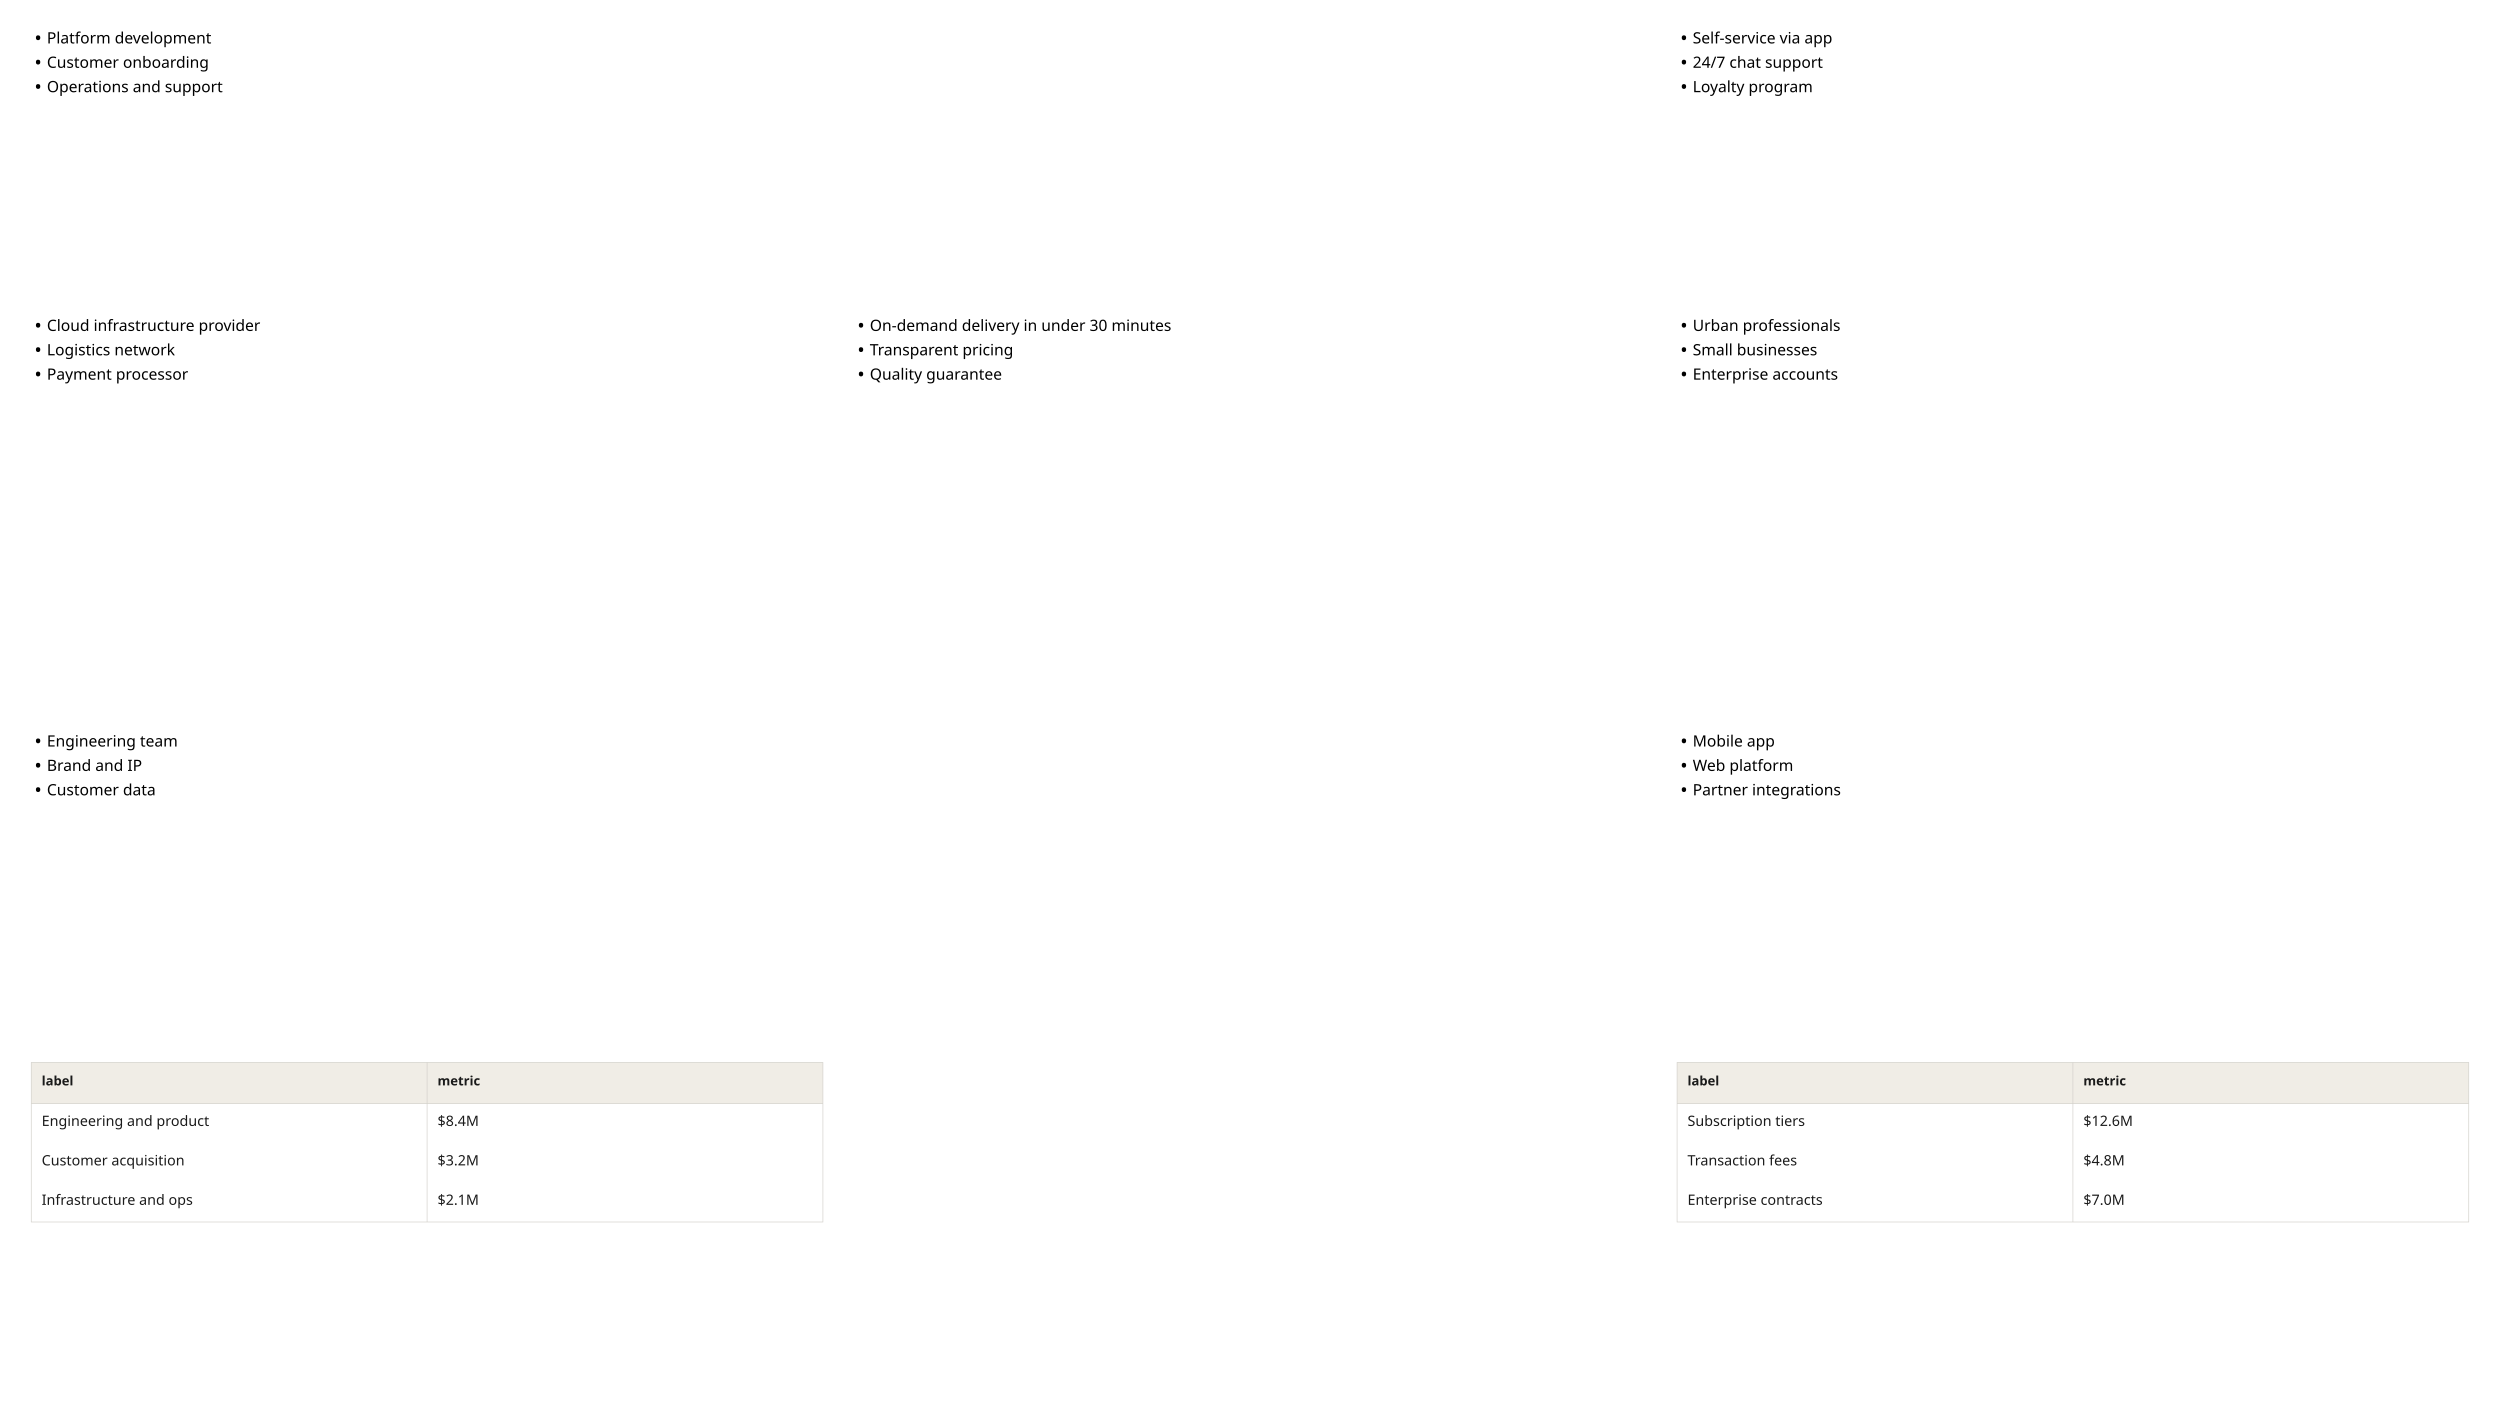
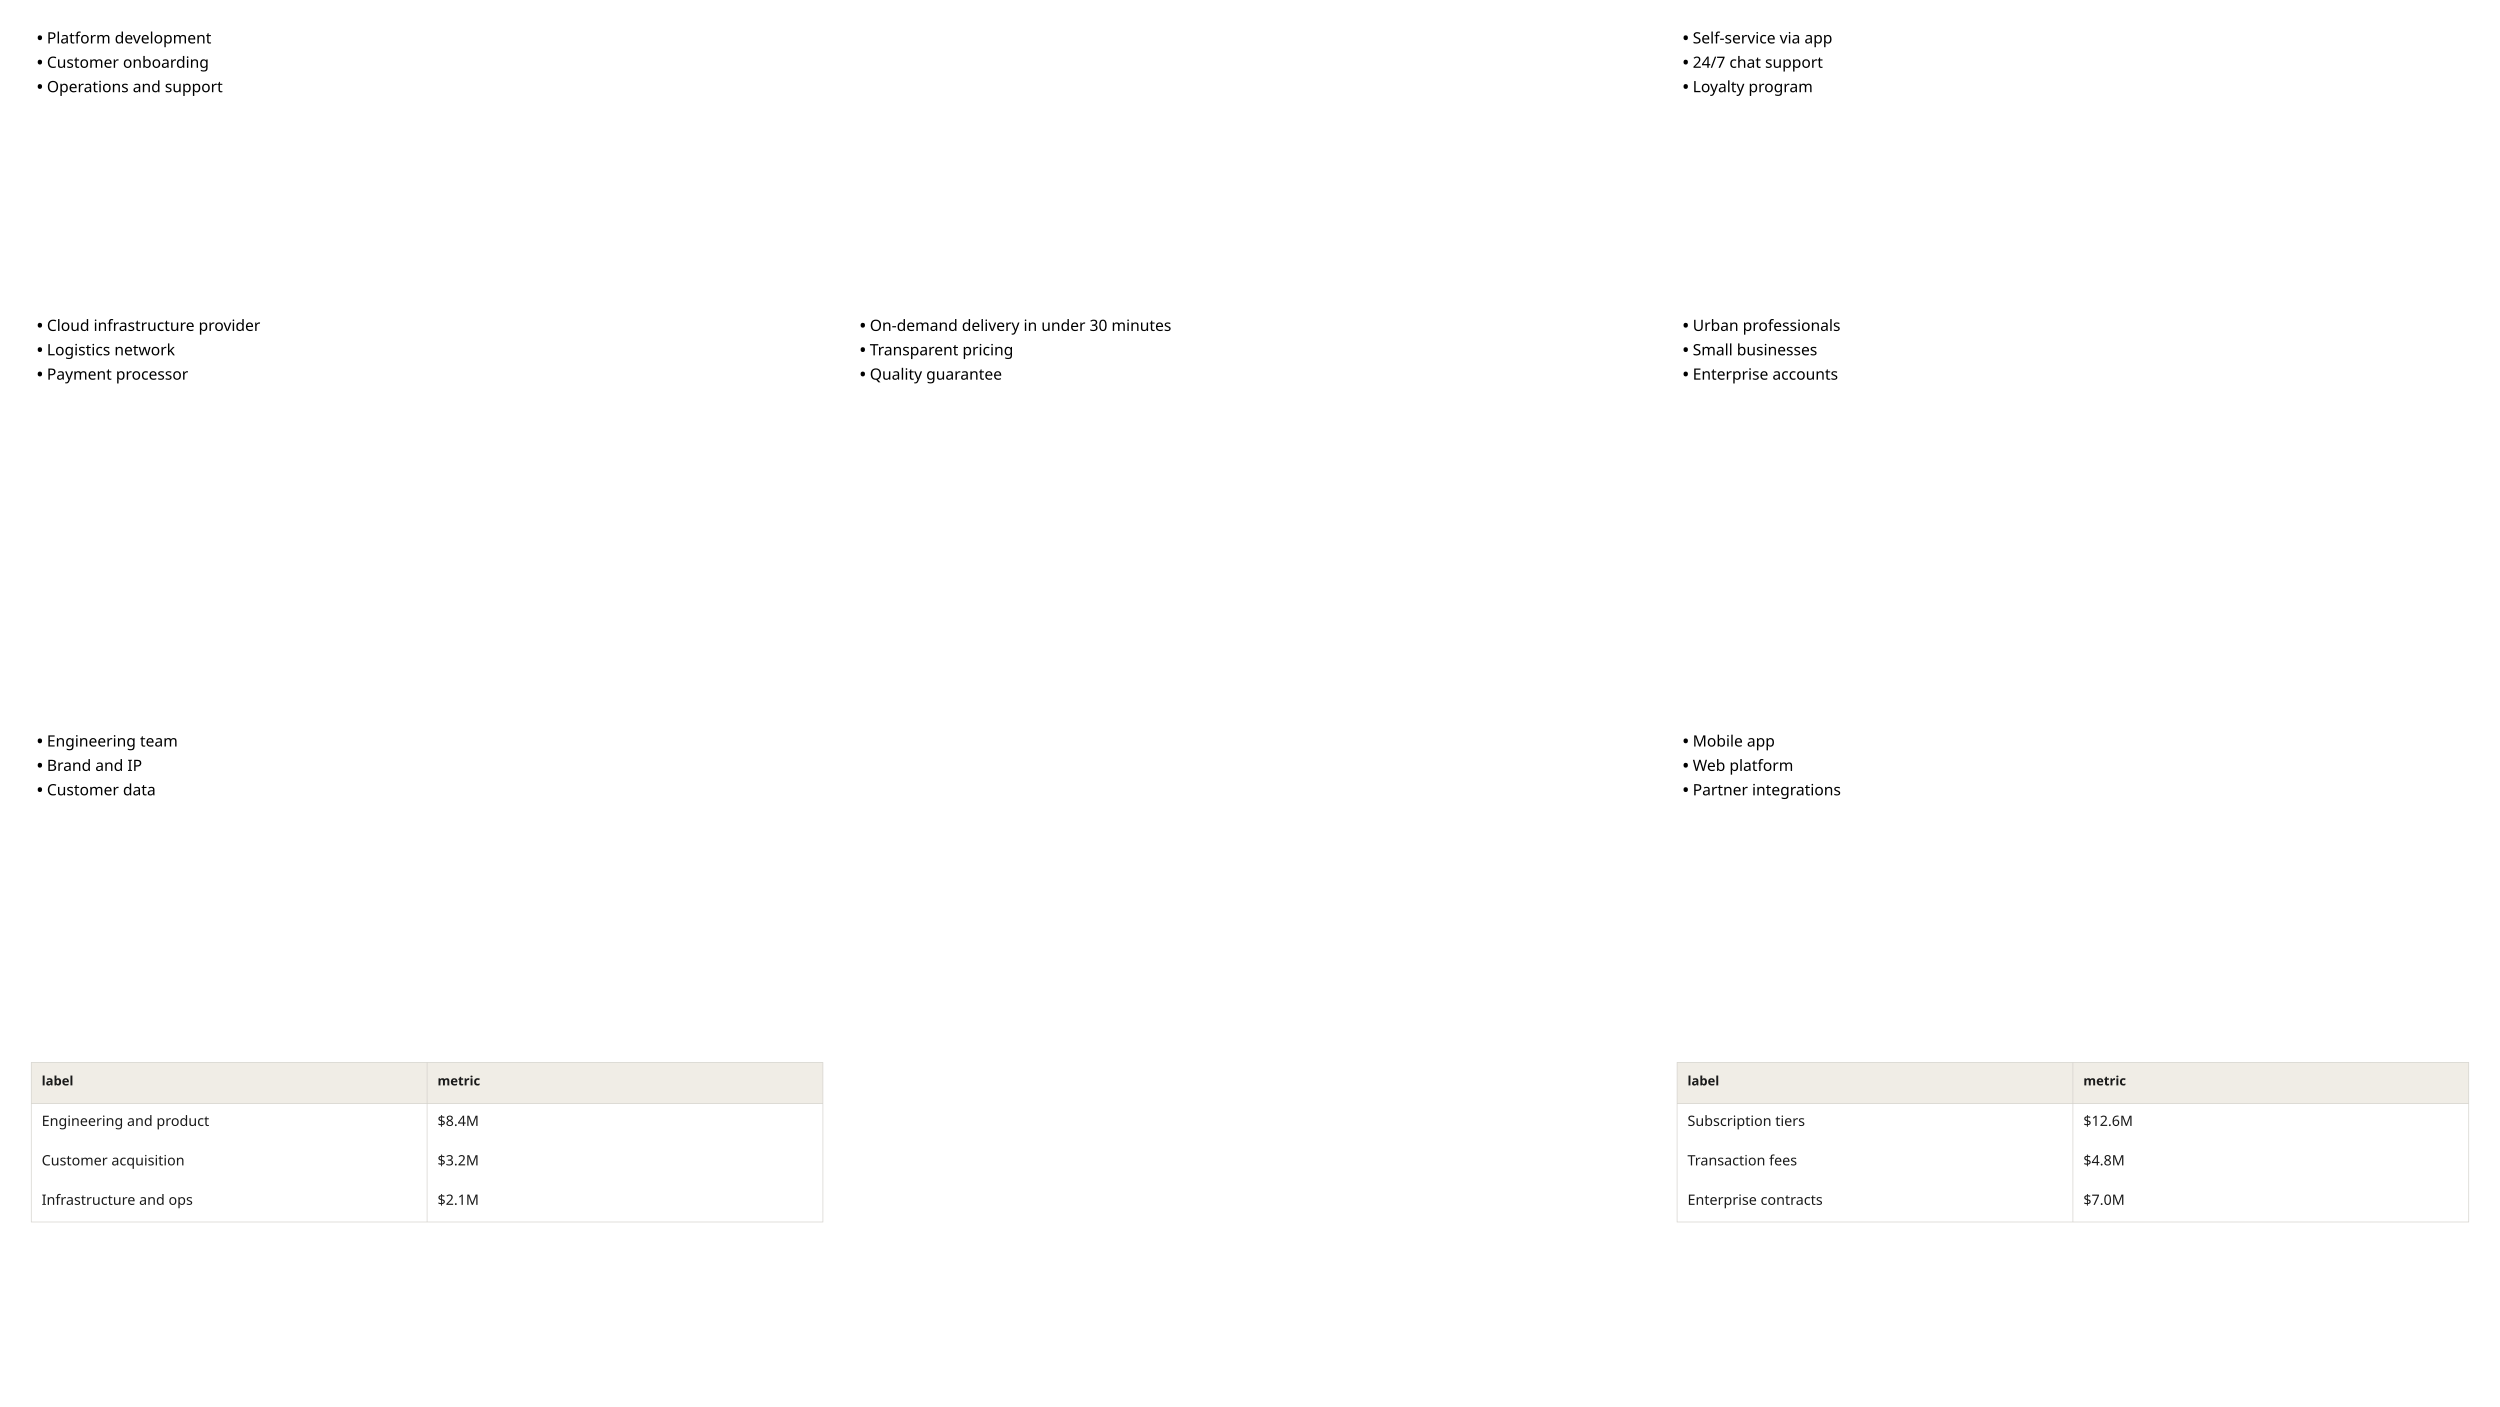
<svg xmlns="http://www.w3.org/2000/svg" width="1920" height="1080" viewBox="0 0 1920 1080" shape-rendering="geometricPrecision" text-rendering="optimizeLegibility" role="img" aria-labelledby="svg-title svg-desc">
  <defs>
    <marker id="ah-000000" viewBox="0 0 8 5" markerWidth="8" markerHeight="5" refX="8" refY="2.5" orient="auto-start-reverse" markerUnits="userSpaceOnUse">
      <path d="M0,0 L8,2.5 L0,5 Z" fill="#000000" />
    </marker>
  </defs>
  <g id="layer_content" data-layer="content" data-z="">
    <g id="zone_key_partners" data-type="bullet_list">
-       <text font-family="primary" font-size="12" font-weight="bold" fill="accent" text-anchor="start" x="27" y="254.16">
+       <text font-family="primary" font-size="12" font-weight="bold" fill="accent" text-anchor="start" x="28.368" y="254.16">
        <tspan>•</tspan>
      </text>
      <text font-family="primary" font-size="12" font-weight="400" fill="black" text-anchor="start" x="36" y="254.16">
        <tspan>Cloud infrastructure provider</tspan>
      </text>
-       <text font-family="primary" font-size="12" font-weight="bold" fill="accent" text-anchor="start" x="27" y="272.88">
+       <text font-family="primary" font-size="12" font-weight="bold" fill="accent" text-anchor="start" x="28.368" y="272.88">
        <tspan>•</tspan>
      </text>
      <text font-family="primary" font-size="12" font-weight="400" fill="black" text-anchor="start" x="36" y="272.88">
        <tspan>Logistics network</tspan>
      </text>
-       <text font-family="primary" font-size="12" font-weight="bold" fill="accent" text-anchor="start" x="27" y="291.6">
+       <text font-family="primary" font-size="12" font-weight="bold" fill="accent" text-anchor="start" x="28.368" y="291.6">
        <tspan>•</tspan>
      </text>
      <text font-family="primary" font-size="12" font-weight="400" fill="black" text-anchor="start" x="36" y="291.6">
        <tspan>Payment processor</tspan>
      </text>
    </g>
    <g id="zone_key_activities" data-type="bullet_list">
-       <text font-family="primary" font-size="12" font-weight="bold" fill="accent" text-anchor="start" x="27" y="33.36">
+       <text font-family="primary" font-size="12" font-weight="bold" fill="accent" text-anchor="start" x="28.368" y="33.36">
        <tspan>•</tspan>
      </text>
      <text font-family="primary" font-size="12" font-weight="400" fill="black" text-anchor="start" x="36" y="33.36">
        <tspan>Platform development</tspan>
      </text>
-       <text font-family="primary" font-size="12" font-weight="bold" fill="accent" text-anchor="start" x="27" y="52.08">
+       <text font-family="primary" font-size="12" font-weight="bold" fill="accent" text-anchor="start" x="28.368" y="52.08">
        <tspan>•</tspan>
      </text>
      <text font-family="primary" font-size="12" font-weight="400" fill="black" text-anchor="start" x="36" y="52.08">
        <tspan>Customer onboarding</tspan>
      </text>
-       <text font-family="primary" font-size="12" font-weight="bold" fill="accent" text-anchor="start" x="27" y="70.8">
+       <text font-family="primary" font-size="12" font-weight="bold" fill="accent" text-anchor="start" x="28.368" y="70.8">
        <tspan>•</tspan>
      </text>
      <text font-family="primary" font-size="12" font-weight="400" fill="black" text-anchor="start" x="36" y="70.8">
        <tspan>Operations and support</tspan>
      </text>
    </g>
    <g id="zone_key_resources" data-type="bullet_list">
-       <text font-family="primary" font-size="12" font-weight="bold" fill="accent" text-anchor="start" x="27" y="573.36">
+       <text font-family="primary" font-size="12" font-weight="bold" fill="accent" text-anchor="start" x="28.368" y="573.36">
        <tspan>•</tspan>
      </text>
      <text font-family="primary" font-size="12" font-weight="400" fill="black" text-anchor="start" x="36" y="573.36">
        <tspan>Engineering team</tspan>
      </text>
-       <text font-family="primary" font-size="12" font-weight="bold" fill="accent" text-anchor="start" x="27" y="592.08">
+       <text font-family="primary" font-size="12" font-weight="bold" fill="accent" text-anchor="start" x="28.368" y="592.08">
        <tspan>•</tspan>
      </text>
      <text font-family="primary" font-size="12" font-weight="400" fill="black" text-anchor="start" x="36" y="592.08">
        <tspan>Brand and IP</tspan>
      </text>
-       <text font-family="primary" font-size="12" font-weight="bold" fill="accent" text-anchor="start" x="27" y="610.8">
+       <text font-family="primary" font-size="12" font-weight="bold" fill="accent" text-anchor="start" x="28.368" y="610.8">
        <tspan>•</tspan>
      </text>
      <text font-family="primary" font-size="12" font-weight="400" fill="black" text-anchor="start" x="36" y="610.8">
        <tspan>Customer data</tspan>
      </text>
    </g>
    <g id="zone_value_propositions" data-type="bullet_list">
-       <text font-family="primary" font-size="12" font-weight="bold" fill="accent" text-anchor="start" x="659" y="254.16">
+       <text font-family="primary" font-size="12" font-weight="bold" fill="accent" text-anchor="start" x="660.368" y="254.16">
        <tspan>•</tspan>
      </text>
      <text font-family="primary" font-size="12" font-weight="400" fill="black" text-anchor="start" x="668" y="254.16">
        <tspan>On-demand delivery in under 30 minutes</tspan>
      </text>
-       <text font-family="primary" font-size="12" font-weight="bold" fill="accent" text-anchor="start" x="659" y="272.88">
+       <text font-family="primary" font-size="12" font-weight="bold" fill="accent" text-anchor="start" x="660.368" y="272.88">
        <tspan>•</tspan>
      </text>
      <text font-family="primary" font-size="12" font-weight="400" fill="black" text-anchor="start" x="668" y="272.88">
        <tspan>Transparent pricing</tspan>
      </text>
-       <text font-family="primary" font-size="12" font-weight="bold" fill="accent" text-anchor="start" x="659" y="291.6">
+       <text font-family="primary" font-size="12" font-weight="bold" fill="accent" text-anchor="start" x="660.368" y="291.6">
        <tspan>•</tspan>
      </text>
      <text font-family="primary" font-size="12" font-weight="400" fill="black" text-anchor="start" x="668" y="291.6">
        <tspan>Quality guarantee</tspan>
      </text>
    </g>
    <g id="zone_customer_relationships" data-type="bullet_list">
-       <text font-family="primary" font-size="12" font-weight="bold" fill="accent" text-anchor="start" x="1291" y="33.36">
+       <text font-family="primary" font-size="12" font-weight="bold" fill="accent" text-anchor="start" x="1292.368" y="33.36">
        <tspan>•</tspan>
      </text>
      <text font-family="primary" font-size="12" font-weight="400" fill="black" text-anchor="start" x="1300" y="33.36">
        <tspan>Self-service via app</tspan>
      </text>
-       <text font-family="primary" font-size="12" font-weight="bold" fill="accent" text-anchor="start" x="1291" y="52.08">
+       <text font-family="primary" font-size="12" font-weight="bold" fill="accent" text-anchor="start" x="1292.368" y="52.08">
        <tspan>•</tspan>
      </text>
      <text font-family="primary" font-size="12" font-weight="400" fill="black" text-anchor="start" x="1300" y="52.08">
        <tspan>24/7 chat support</tspan>
      </text>
-       <text font-family="primary" font-size="12" font-weight="bold" fill="accent" text-anchor="start" x="1291" y="70.8">
+       <text font-family="primary" font-size="12" font-weight="bold" fill="accent" text-anchor="start" x="1292.368" y="70.8">
        <tspan>•</tspan>
      </text>
      <text font-family="primary" font-size="12" font-weight="400" fill="black" text-anchor="start" x="1300" y="70.8">
        <tspan>Loyalty program</tspan>
      </text>
    </g>
    <g id="zone_channels" data-type="bullet_list">
-       <text font-family="primary" font-size="12" font-weight="bold" fill="accent" text-anchor="start" x="1291" y="573.36">
+       <text font-family="primary" font-size="12" font-weight="bold" fill="accent" text-anchor="start" x="1292.368" y="573.36">
        <tspan>•</tspan>
      </text>
      <text font-family="primary" font-size="12" font-weight="400" fill="black" text-anchor="start" x="1300" y="573.36">
        <tspan>Mobile app</tspan>
      </text>
-       <text font-family="primary" font-size="12" font-weight="bold" fill="accent" text-anchor="start" x="1291" y="592.08">
+       <text font-family="primary" font-size="12" font-weight="bold" fill="accent" text-anchor="start" x="1292.368" y="592.08">
        <tspan>•</tspan>
      </text>
      <text font-family="primary" font-size="12" font-weight="400" fill="black" text-anchor="start" x="1300" y="592.08">
        <tspan>Web platform</tspan>
      </text>
-       <text font-family="primary" font-size="12" font-weight="bold" fill="accent" text-anchor="start" x="1291" y="610.8">
+       <text font-family="primary" font-size="12" font-weight="bold" fill="accent" text-anchor="start" x="1292.368" y="610.8">
        <tspan>•</tspan>
      </text>
      <text font-family="primary" font-size="12" font-weight="400" fill="black" text-anchor="start" x="1300" y="610.8">
        <tspan>Partner integrations</tspan>
      </text>
    </g>
    <g id="zone_customer_segments" data-type="bullet_list">
-       <text font-family="primary" font-size="12" font-weight="bold" fill="accent" text-anchor="start" x="1291" y="254.16">
+       <text font-family="primary" font-size="12" font-weight="bold" fill="accent" text-anchor="start" x="1292.368" y="254.16">
        <tspan>•</tspan>
      </text>
      <text font-family="primary" font-size="12" font-weight="400" fill="black" text-anchor="start" x="1300" y="254.16">
        <tspan>Urban professionals</tspan>
      </text>
-       <text font-family="primary" font-size="12" font-weight="bold" fill="accent" text-anchor="start" x="1291" y="272.88">
+       <text font-family="primary" font-size="12" font-weight="bold" fill="accent" text-anchor="start" x="1292.368" y="272.88">
        <tspan>•</tspan>
      </text>
      <text font-family="primary" font-size="12" font-weight="400" fill="black" text-anchor="start" x="1300" y="272.88">
        <tspan>Small businesses</tspan>
      </text>
-       <text font-family="primary" font-size="12" font-weight="bold" fill="accent" text-anchor="start" x="1291" y="291.6">
+       <text font-family="primary" font-size="12" font-weight="bold" fill="accent" text-anchor="start" x="1292.368" y="291.6">
        <tspan>•</tspan>
      </text>
      <text font-family="primary" font-size="12" font-weight="400" fill="black" text-anchor="start" x="1300" y="291.6">
        <tspan>Enterprise accounts</tspan>
      </text>
    </g>
    <g id="zone_cost_structure" data-type="table">
      <rect x="24" y="816" width="608" height="31.6" fill="#F0EDE6" />
      <text font-family="primary" font-size="10" font-weight="700" fill="#1A1A1A" text-anchor="start" x="32" y="833.6">label</text>
      <text font-family="primary" font-size="10" font-weight="700" fill="#1A1A1A" text-anchor="start" x="336" y="833.6">metric</text>
      <text font-family="primary" font-size="11" font-weight="400" fill="#1A1A1A" text-anchor="start" x="32" y="864.73">Engineering and product</text>
      <text font-family="primary" font-size="11" font-weight="400" fill="#1A1A1A" text-anchor="start" x="336" y="864.73">$8.4M</text>
      <text font-family="primary" font-size="11" font-weight="400" fill="#1A1A1A" text-anchor="start" x="32" y="895.03">Customer acquisition</text>
      <text font-family="primary" font-size="11" font-weight="400" fill="#1A1A1A" text-anchor="start" x="336" y="895.03">$3.2M</text>
      <text font-family="primary" font-size="11" font-weight="400" fill="#1A1A1A" text-anchor="start" x="32" y="925.33">Infrastructure and ops</text>
      <text font-family="primary" font-size="11" font-weight="400" fill="#1A1A1A" text-anchor="start" x="336" y="925.33">$2.1M</text>
      <rect x="24" y="816" width="608" height="122.5" fill="none" stroke="#D0CEC8" stroke-width="0.5" />
      <line x1="24" y1="847.6" x2="632" y2="847.6" stroke="#D0CEC8" stroke-width="0.5" />
      <line x1="328" y1="816" x2="328" y2="938.5" stroke="#D0CEC8" stroke-width="0.5" />
    </g>
    <g id="zone_revenue_streams" data-type="table">
      <rect x="1288" y="816" width="608" height="31.6" fill="#F0EDE6" />
      <text font-family="primary" font-size="10" font-weight="700" fill="#1A1A1A" text-anchor="start" x="1296" y="833.6">label</text>
      <text font-family="primary" font-size="10" font-weight="700" fill="#1A1A1A" text-anchor="start" x="1600" y="833.6">metric</text>
      <text font-family="primary" font-size="11" font-weight="400" fill="#1A1A1A" text-anchor="start" x="1296" y="864.73">Subscription tiers</text>
      <text font-family="primary" font-size="11" font-weight="400" fill="#1A1A1A" text-anchor="start" x="1600" y="864.73">$12.6M</text>
      <text font-family="primary" font-size="11" font-weight="400" fill="#1A1A1A" text-anchor="start" x="1296" y="895.03">Transaction fees</text>
      <text font-family="primary" font-size="11" font-weight="400" fill="#1A1A1A" text-anchor="start" x="1600" y="895.03">$4.8M</text>
      <text font-family="primary" font-size="11" font-weight="400" fill="#1A1A1A" text-anchor="start" x="1296" y="925.33">Enterprise contracts</text>
      <text font-family="primary" font-size="11" font-weight="400" fill="#1A1A1A" text-anchor="start" x="1600" y="925.33">$7.0M</text>
      <rect x="1288" y="816" width="608" height="122.5" fill="none" stroke="#D0CEC8" stroke-width="0.5" />
      <line x1="1288" y1="847.6" x2="1896" y2="847.6" stroke="#D0CEC8" stroke-width="0.5" />
      <line x1="1592" y1="816" x2="1592" y2="938.5" stroke="#D0CEC8" stroke-width="0.5" />
    </g>
  </g>
</svg>
